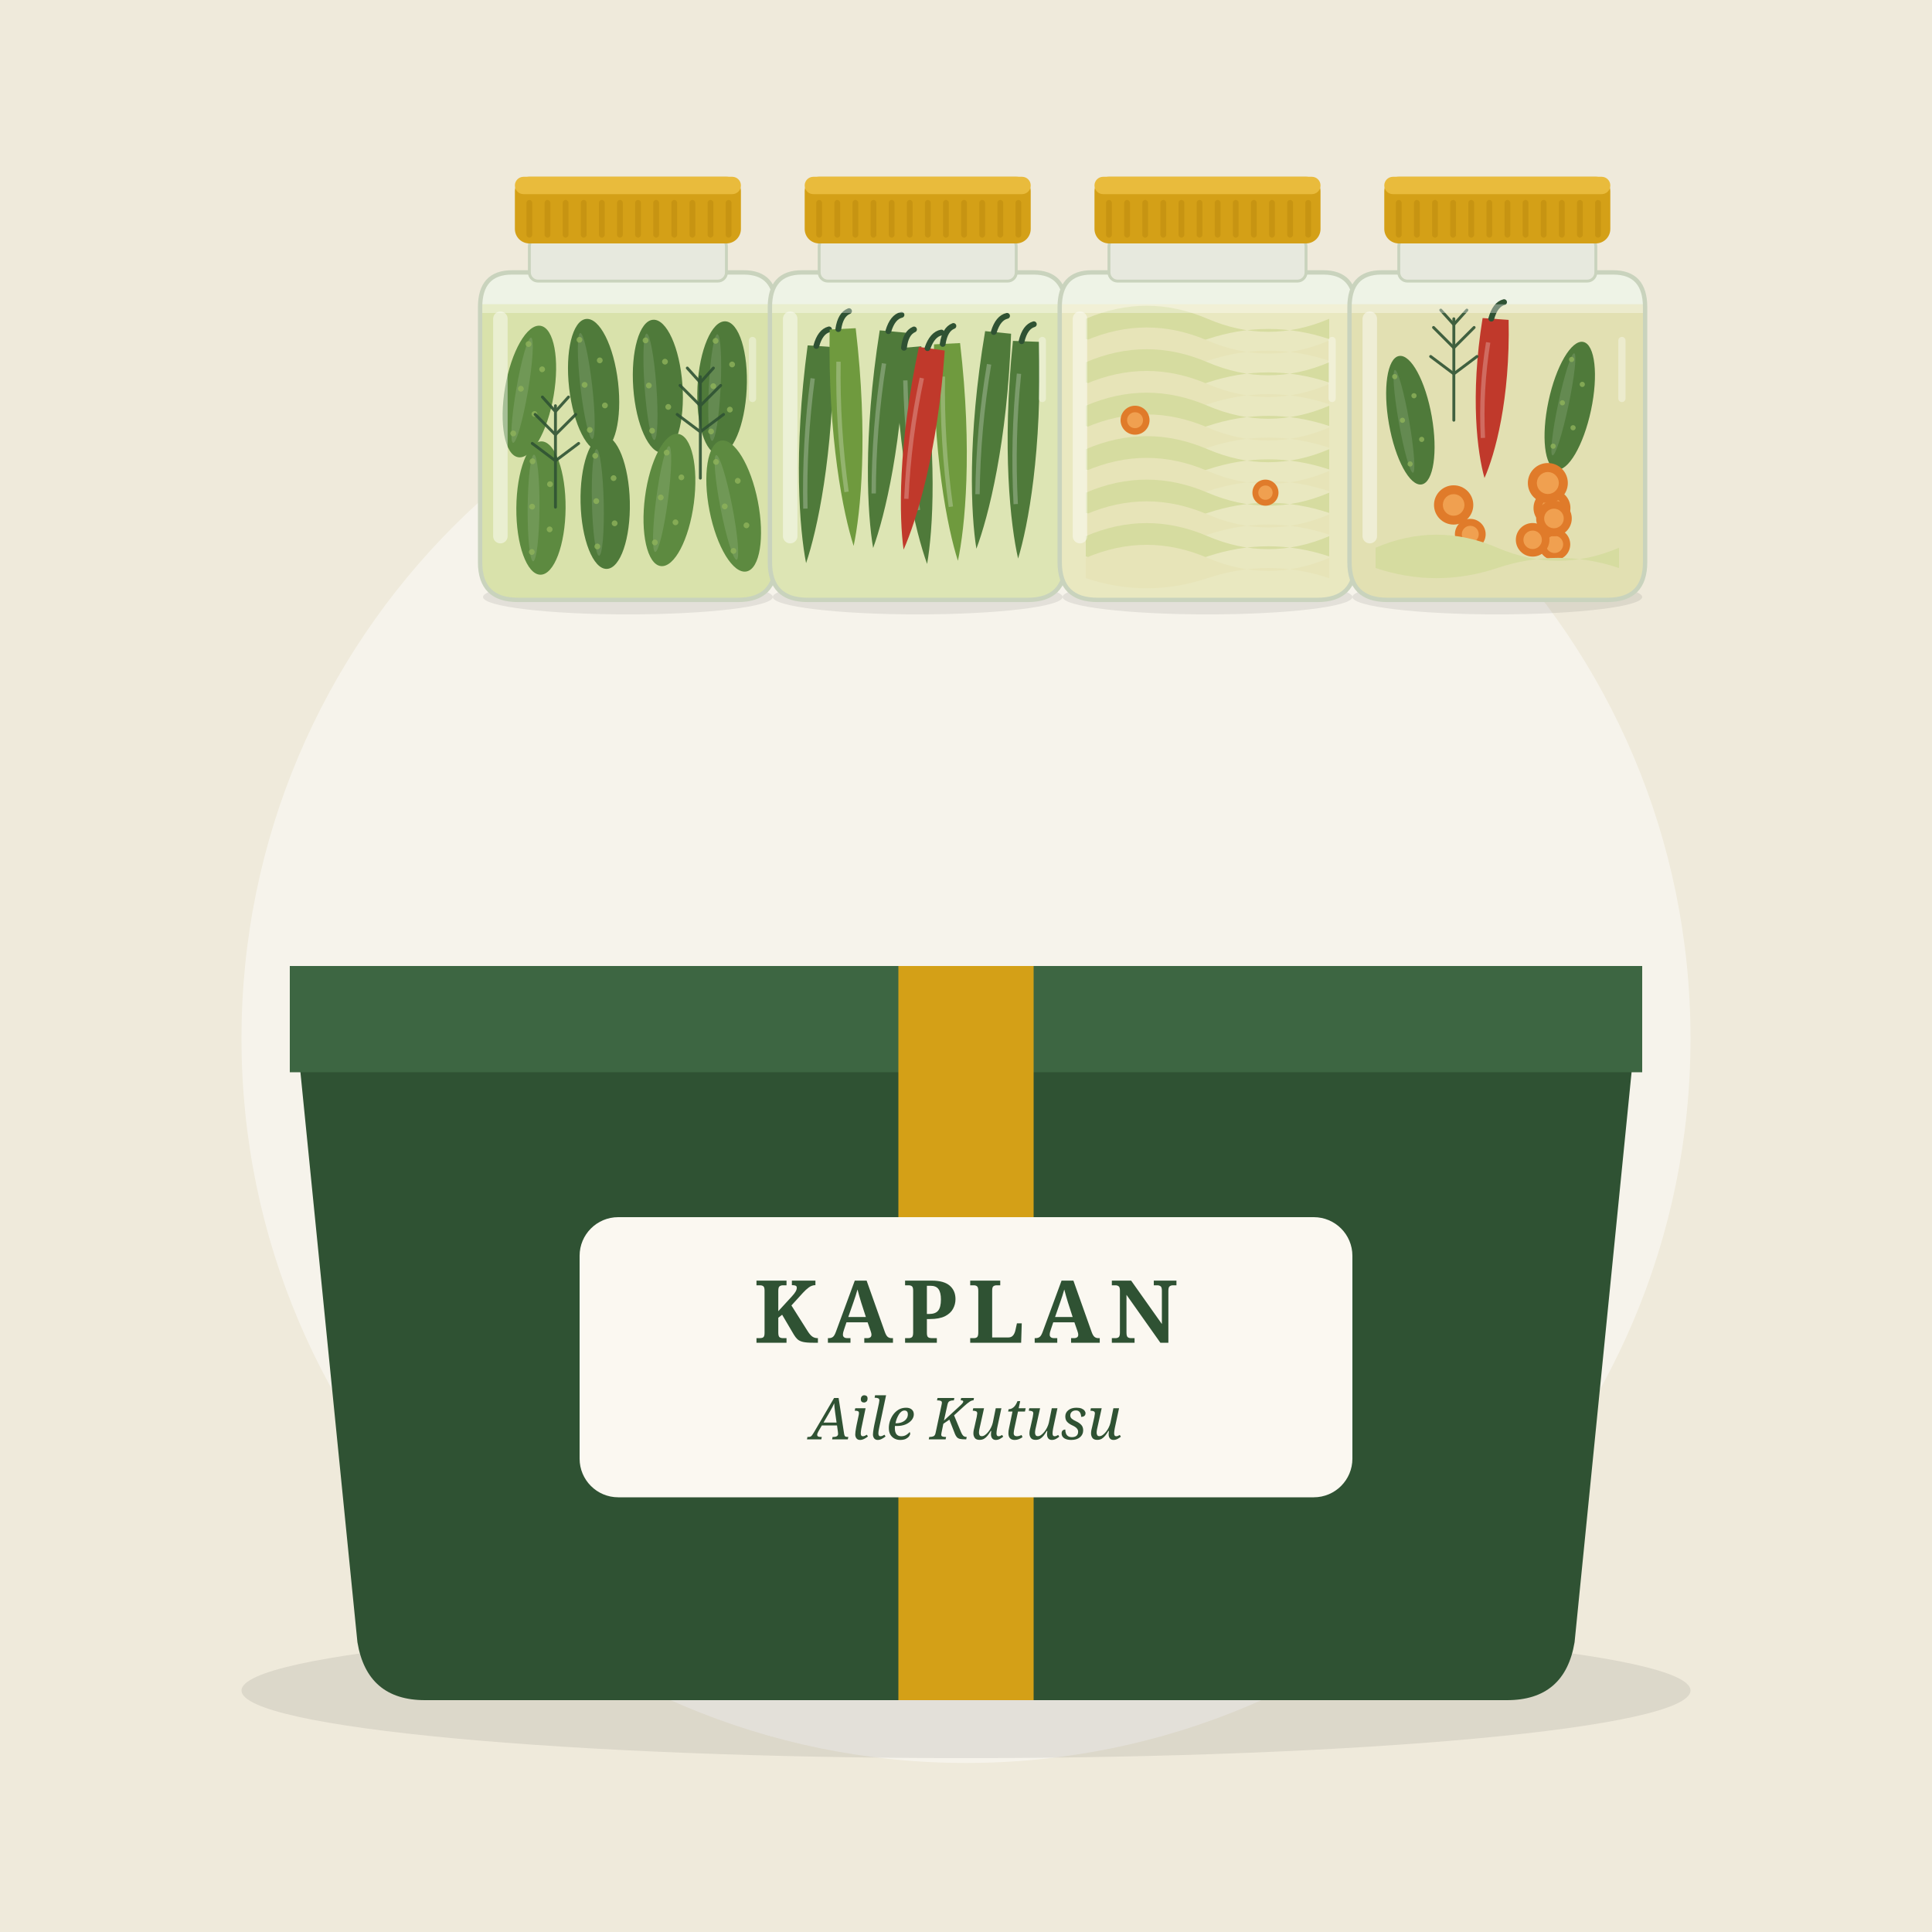
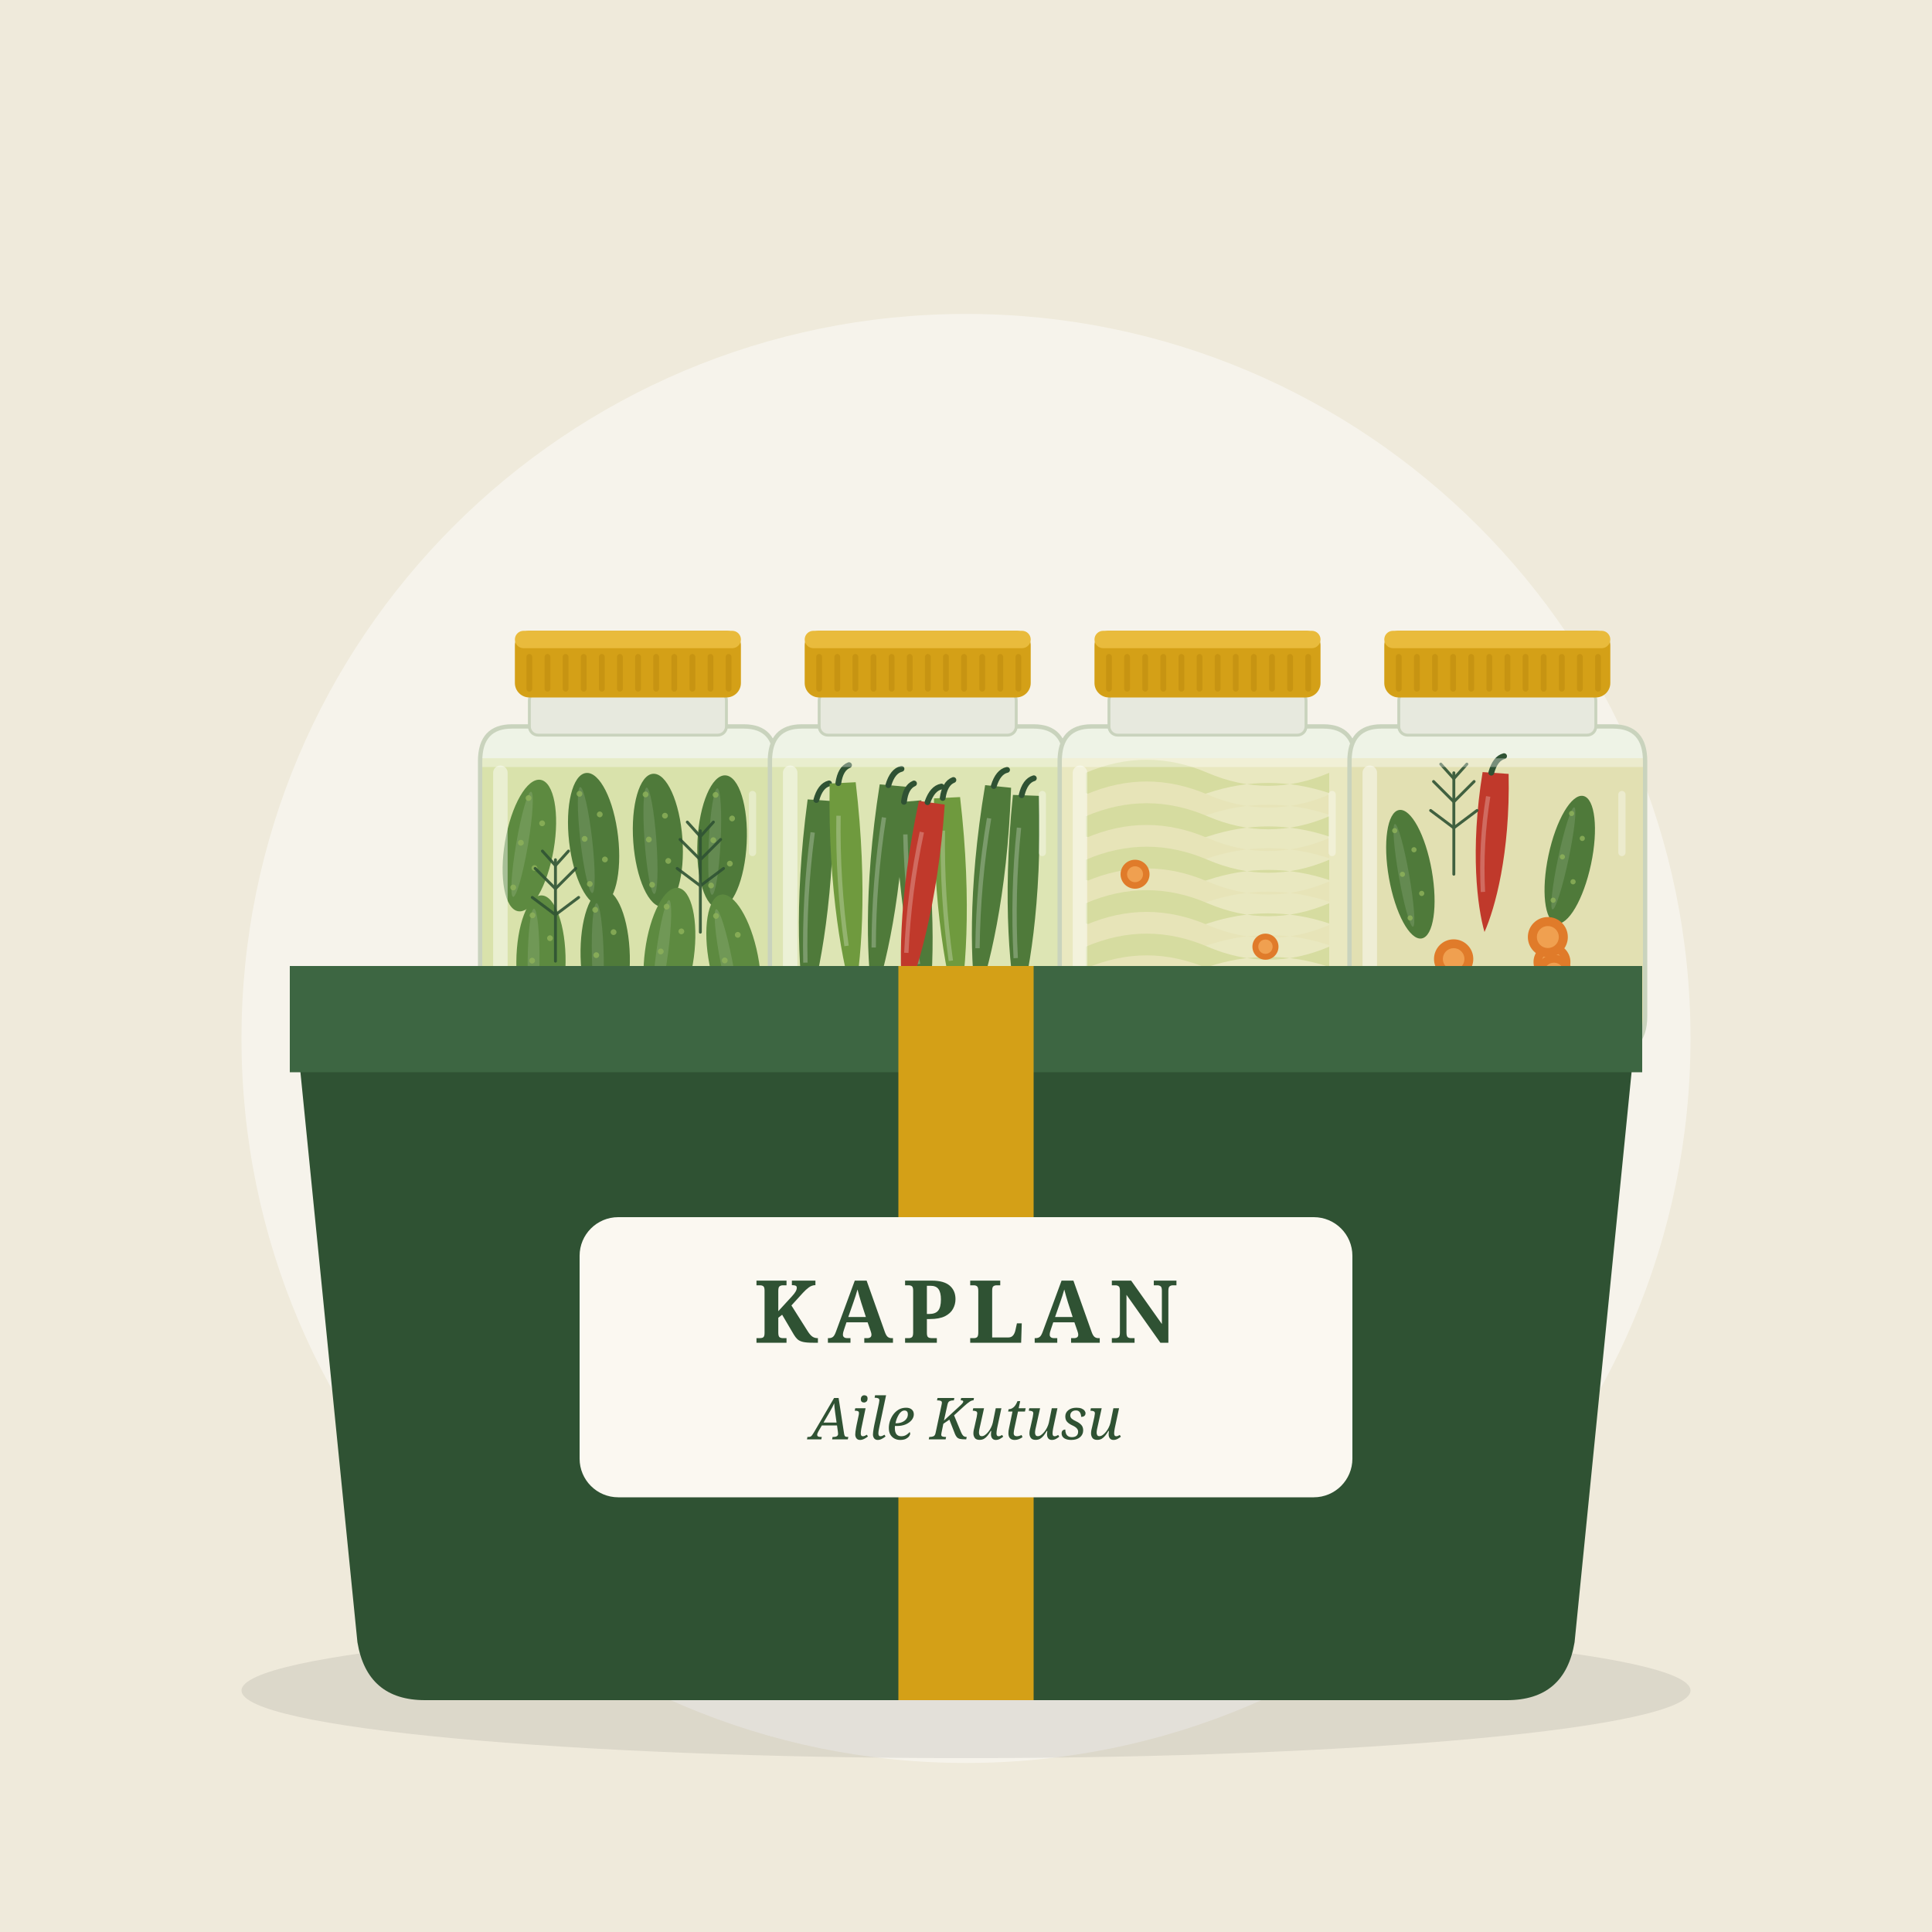
<svg xmlns="http://www.w3.org/2000/svg" viewBox="0 0 400 400" width="400" height="400">
  <rect width="400" height="400" fill="#efeadb" />
  <circle cx="200" cy="215" r="150" fill="#fff" opacity=".45" />
  <g>
    <ellipse cx="200" cy="350" rx="150" ry="14" fill="#000" opacity=".08" />
-     <g transform="translate(70 18) scale(0.3)">
+     <g transform="translate(70 112) scale(0.3)">
      <g>
        <ellipse cx="200" cy="352" rx="100" ry="12" fill="#000" opacity=".08" />
        <clipPath id="jar-salatalik-11">
          <path d="M120 128 h160 q22 0 22 24 v176 q0 26 -26 26 h-152 q-26 0 -26 -26 v-176 q0 -24 22 -24 z" />
        </clipPath>
        <path d="M120 128 h160 q22 0 22 24 v176 q0 26 -26 26 h-152 q-26 0 -26 -26 v-176 q0 -24 22 -24 z" fill="#eef3e6" />
        <g clip-path="url(#jar-salatalik-11)">
          <rect x="96" y="150" width="208" height="210" fill="#c8d47a" opacity=".55" />
          <g transform="rotate(9.706276 132 210.1992)">
            <ellipse cx="132" cy="210.199" rx="17" ry="46" fill="#5d8a40" />
            <ellipse cx="126.9" cy="210.199" rx="4.08" ry="36.8" fill="#fff" opacity=".12" />
            <circle cx="125.9" cy="178.0" r="2.0" fill="#8fb35a" opacity=".8" />
            <circle cx="138.1" cy="193.6" r="2.0" fill="#8fb35a" opacity=".8" />
            <circle cx="125.9" cy="209.3" r="2.0" fill="#8fb35a" opacity=".8" />
            <circle cx="138.1" cy="224.9" r="2.0" fill="#8fb35a" opacity=".8" />
            <circle cx="125.9" cy="240.6" r="2.0" fill="#8fb35a" opacity=".8" />
          </g>
          <g transform="rotate(-6.523045 176.3333 205.8326)">
            <ellipse cx="176.333" cy="205.833" rx="17" ry="46" fill="#4f7a3a" />
            <ellipse cx="171.233" cy="205.833" rx="4.08" ry="36.8" fill="#fff" opacity=".12" />
            <circle cx="170.2" cy="173.6" r="2.0" fill="#8fb35a" opacity=".8" />
            <circle cx="182.5" cy="189.3" r="2.0" fill="#8fb35a" opacity=".8" />
            <circle cx="170.2" cy="204.9" r="2.0" fill="#8fb35a" opacity=".8" />
            <circle cx="182.5" cy="220.6" r="2.0" fill="#8fb35a" opacity=".8" />
            <circle cx="170.2" cy="236.2" r="2.0" fill="#8fb35a" opacity=".8" />
          </g>
          <g transform="rotate(-4.141255 220.6667 206.5586)">
            <ellipse cx="220.667" cy="206.559" rx="17" ry="46" fill="#4f7a3a" />
            <ellipse cx="215.567" cy="206.559" rx="4.08" ry="36.8" fill="#fff" opacity=".12" />
            <circle cx="214.5" cy="174.4" r="2.0" fill="#8fb35a" opacity=".8" />
            <circle cx="226.8" cy="190.0" r="2.0" fill="#8fb35a" opacity=".8" />
            <circle cx="214.5" cy="205.6" r="2.0" fill="#8fb35a" opacity=".8" />
            <circle cx="226.8" cy="221.3" r="2.0" fill="#8fb35a" opacity=".8" />
            <circle cx="214.5" cy="236.9" r="2.0" fill="#8fb35a" opacity=".8" />
          </g>
          <g transform="rotate(2.851646 265 207.7106)">
            <ellipse cx="265" cy="207.711" rx="17" ry="46" fill="#4f7a3a" />
            <ellipse cx="259.9" cy="207.711" rx="4.08" ry="36.8" fill="#fff" opacity=".12" />
            <circle cx="258.9" cy="175.5" r="2.0" fill="#8fb35a" opacity=".8" />
            <circle cx="271.1" cy="191.2" r="2.0" fill="#8fb35a" opacity=".8" />
            <circle cx="258.9" cy="206.8" r="2.0" fill="#8fb35a" opacity=".8" />
            <circle cx="271.1" cy="222.4" r="2.0" fill="#8fb35a" opacity=".8" />
            <circle cx="258.9" cy="238.1" r="2.0" fill="#8fb35a" opacity=".8" />
          </g>
          <g transform="rotate(0.4556584 140 290.6218)">
            <ellipse cx="140" cy="290.622" rx="17" ry="46" fill="#5d8a40" />
            <ellipse cx="134.9" cy="290.622" rx="4.08" ry="36.8" fill="#fff" opacity=".12" />
            <circle cx="133.9" cy="258.4" r="2.0" fill="#8fb35a" opacity=".8" />
            <circle cx="146.1" cy="274.1" r="2.0" fill="#8fb35a" opacity=".8" />
            <circle cx="133.9" cy="289.7" r="2.0" fill="#8fb35a" opacity=".8" />
            <circle cx="146.1" cy="305.3" r="2.0" fill="#8fb35a" opacity=".8" />
            <circle cx="133.9" cy="321.0" r="2.0" fill="#8fb35a" opacity=".8" />
          </g>
          <g transform="rotate(-1.329218 184.3333 286.6256)">
            <ellipse cx="184.333" cy="286.626" rx="17" ry="46" fill="#4f7a3a" />
            <ellipse cx="179.233" cy="286.626" rx="4.08" ry="36.8" fill="#fff" opacity=".12" />
            <circle cx="178.2" cy="254.4" r="2.0" fill="#8fb35a" opacity=".8" />
            <circle cx="190.5" cy="270.1" r="2.0" fill="#8fb35a" opacity=".8" />
            <circle cx="178.2" cy="285.7" r="2.0" fill="#8fb35a" opacity=".8" />
            <circle cx="190.5" cy="301.3" r="2.0" fill="#8fb35a" opacity=".8" />
            <circle cx="178.2" cy="317.0" r="2.0" fill="#8fb35a" opacity=".8" />
          </g>
          <g transform="rotate(7.497016 228.6667 285.0553)">
            <ellipse cx="228.667" cy="285.055" rx="17" ry="46" fill="#5d8a40" />
            <ellipse cx="223.567" cy="285.055" rx="4.08" ry="36.8" fill="#fff" opacity=".12" />
            <circle cx="222.5" cy="252.9" r="2.0" fill="#8fb35a" opacity=".8" />
            <circle cx="234.8" cy="268.5" r="2.0" fill="#8fb35a" opacity=".8" />
            <circle cx="222.5" cy="284.1" r="2.0" fill="#8fb35a" opacity=".8" />
            <circle cx="234.8" cy="299.8" r="2.0" fill="#8fb35a" opacity=".8" />
            <circle cx="222.5" cy="315.4" r="2.0" fill="#8fb35a" opacity=".8" />
          </g>
          <g transform="rotate(-11.06564 273 289.2443)">
            <ellipse cx="273" cy="289.244" rx="17" ry="46" fill="#5d8a40" />
            <ellipse cx="267.9" cy="289.244" rx="4.08" ry="36.8" fill="#fff" opacity=".12" />
            <circle cx="266.9" cy="257.0" r="2.0" fill="#8fb35a" opacity=".8" />
            <circle cx="279.1" cy="272.7" r="2.0" fill="#8fb35a" opacity=".8" />
            <circle cx="266.9" cy="288.3" r="2.0" fill="#8fb35a" opacity=".8" />
            <circle cx="279.1" cy="304.0" r="2.0" fill="#8fb35a" opacity=".8" />
            <circle cx="266.9" cy="319.6" r="2.0" fill="#8fb35a" opacity=".8" />
          </g>
          <g stroke="#2f5233" stroke-width="2" fill="none" stroke-linecap="round" opacity=".9">
            <path d="M150 290 L 150 220" />
            <path d="M150 240 l -14 -14 M150 240 l 14 -14 M150 258 l -16 -12 M150 258 l 16 -12 M150 224 l -9 -10 M150 224 l 9 -10" />
          </g>
          <g stroke="#2f5233" stroke-width="2" fill="none" stroke-linecap="round" opacity=".9">
            <path d="M250 270 L 250 200" />
            <path d="M250 220 l -14 -14 M250 220 l 14 -14 M250 238 l -16 -12 M250 238 l 16 -12 M250 204 l -9 -10 M250 204 l 9 -10" />
          </g>
          <rect x="96" y="150" width="208" height="6" fill="#fff" opacity=".35" />
        </g>
        <path d="M120 128 h160 q22 0 22 24 v176 q0 26 -26 26 h-152 q-26 0 -26 -26 v-176 q0 -24 22 -24 z" fill="none" stroke="#c9d3bd" stroke-width="3" />
        <path d="M112 160 v150" stroke="#fff" stroke-width="10" stroke-linecap="round" opacity=".45" />
        <path d="M286 175 v40" stroke="#fff" stroke-width="5" stroke-linecap="round" opacity=".35" />
        <rect x="132" y="104" width="136" height="30" rx="6" fill="#e7e9de" stroke="#c9d3bd" stroke-width="2" />
        <rect x="122" y="62" width="156" height="46" rx="10" fill="#d4a017" />
        <rect x="122" y="62" width="156" height="12" rx="6" fill="#e9bb3c" />
        <rect x="130" y="78" width="4" height="26" rx="2" fill="#b8860b" opacity=".45" />
        <rect x="142.5" y="78" width="4" height="26" rx="2" fill="#b8860b" opacity=".45" />
        <rect x="155" y="78" width="4" height="26" rx="2" fill="#b8860b" opacity=".45" />
        <rect x="167.5" y="78" width="4" height="26" rx="2" fill="#b8860b" opacity=".45" />
        <rect x="180" y="78" width="4" height="26" rx="2" fill="#b8860b" opacity=".45" />
        <rect x="192.5" y="78" width="4" height="26" rx="2" fill="#b8860b" opacity=".45" />
        <rect x="205" y="78" width="4" height="26" rx="2" fill="#b8860b" opacity=".45" />
        <rect x="217.5" y="78" width="4" height="26" rx="2" fill="#b8860b" opacity=".45" />
        <rect x="230" y="78" width="4" height="26" rx="2" fill="#b8860b" opacity=".45" />
        <rect x="242.5" y="78" width="4" height="26" rx="2" fill="#b8860b" opacity=".45" />
        <rect x="255" y="78" width="4" height="26" rx="2" fill="#b8860b" opacity=".45" />
        <rect x="267.5" y="78" width="4" height="26" rx="2" fill="#b8860b" opacity=".45" />
        <path d="M118 70 q 82 -34 164 0" fill="none" stroke="#2f5233" stroke-width="0" />
      </g>
    </g>
-     <g transform="translate(130 18) scale(0.3)">
+     <g transform="translate(130 112) scale(0.3)">
      <g>
        <ellipse cx="200" cy="352" rx="100" ry="12" fill="#000" opacity=".08" />
        <clipPath id="jar-acibiber-12">
          <path d="M120 128 h160 q22 0 22 24 v176 q0 26 -26 26 h-152 q-26 0 -26 -26 v-176 q0 -24 22 -24 z" />
        </clipPath>
        <path d="M120 128 h160 q22 0 22 24 v176 q0 26 -26 26 h-152 q-26 0 -26 -26 v-176 q0 -24 22 -24 z" fill="#eef3e6" />
        <g clip-path="url(#jar-acibiber-12)">
          <rect x="96" y="150" width="208" height="210" fill="#cfd98a" opacity=".55" />
          <g transform="rotate(3.845405 128 253.7954)">
            <path d="M119 178.795 C 114 253.795, 122 306.295, 128 328.795 C 134 306.295, 142 253.795, 137 178.795 Z" fill="#4f7a3a" />
            <path d="M125 178.795 q 2 -10 8 -12" stroke="#2f5233" stroke-width="4" fill="none" stroke-linecap="round" />
            <path d="M124 201.295 q -3 45 1 90" stroke="#fff" stroke-opacity=".25" stroke-width="3" fill="none" />
          </g>
          <g transform="rotate(-2.894376 152 241.8624)">
            <path d="M143 166.862 C 138 241.862, 146 294.362, 152 316.862 C 158 294.362, 166 241.862, 161 166.862 Z" fill="#6f9a3e" />
            <path d="M149 166.862 q 2 -10 8 -12" stroke="#2f5233" stroke-width="4" fill="none" stroke-linecap="round" />
            <path d="M148 189.362 q -3 45 1 90" stroke="#fff" stroke-opacity=".25" stroke-width="3" fill="none" />
          </g>
          <g transform="rotate(5.164198 176 243.4891)">
            <path d="M167 168.489 C 162 243.489, 170 295.989, 176 318.489 C 182 295.989, 190 243.489, 185 168.489 Z" fill="#4f7a3a" />
            <path d="M173 168.489 q 2 -10 8 -12" stroke="#2f5233" stroke-width="4" fill="none" stroke-linecap="round" />
            <path d="M172 190.989 q -3 45 1 90" stroke="#fff" stroke-opacity=".25" stroke-width="3" fill="none" />
          </g>
          <g transform="rotate(-4.966529 200 254.478)">
            <path d="M191 179.478 C 186 254.478, 194 306.978, 200 329.478 C 206 306.978, 214 254.478, 209 179.478 Z" fill="#4f7a3a" />
            <path d="M197 179.478 q 2 -10 8 -12" stroke="#2f5233" stroke-width="4" fill="none" stroke-linecap="round" />
            <path d="M196 201.978 q -3 45 1 90" stroke="#fff" stroke-opacity=".25" stroke-width="3" fill="none" />
          </g>
          <g transform="rotate(-2.866804 224 252.1129)">
            <path d="M215 177.113 C 210 252.113, 218 304.613, 224 327.113 C 230 304.613, 238 252.113, 233 177.113 Z" fill="#6f9a3e" />
            <path d="M221 177.113 q 2 -10 8 -12" stroke="#2f5233" stroke-width="4" fill="none" stroke-linecap="round" />
            <path d="M220 199.613 q -3 45 1 90" stroke="#fff" stroke-opacity=".25" stroke-width="3" fill="none" />
          </g>
          <g transform="rotate(5.734979 248 244.0483)">
            <path d="M239 169.048 C 234 244.048, 242 296.548, 248 319.048 C 254 296.548, 262 244.048, 257 169.048 Z" fill="#4f7a3a" />
            <path d="M245 169.048 q 2 -10 8 -12" stroke="#2f5233" stroke-width="4" fill="none" stroke-linecap="round" />
            <path d="M244 191.548 q -3 45 1 90" stroke="#fff" stroke-opacity=".25" stroke-width="3" fill="none" />
          </g>
          <g transform="rotate(2.073388 272 250.5309)">
            <path d="M263 175.531 C 258 250.531, 266 303.031, 272 325.531 C 278 303.031, 286 250.531, 281 175.531 Z" fill="#4f7a3a" />
            <path d="M269 175.531 q 2 -10 8 -12" stroke="#2f5233" stroke-width="4" fill="none" stroke-linecap="round" />
            <path d="M268 198.031 q -3 45 1 90" stroke="#fff" stroke-opacity=".25" stroke-width="3" fill="none" />
          </g>
          <g transform="rotate(8 200 250)">
            <path d="M191 180 C 186 250, 194 299, 200 320 C 206 299, 214 250, 209 180 Z" fill="#c0392b" />
            <path d="M197 180 q 2 -10 8 -12" stroke="#2f5233" stroke-width="4" fill="none" stroke-linecap="round" />
            <path d="M196 201 q -3 42 1 84" stroke="#fff" stroke-opacity=".25" stroke-width="3" fill="none" />
          </g>
          <rect x="96" y="150" width="208" height="6" fill="#fff" opacity=".35" />
        </g>
        <path d="M120 128 h160 q22 0 22 24 v176 q0 26 -26 26 h-152 q-26 0 -26 -26 v-176 q0 -24 22 -24 z" fill="none" stroke="#c9d3bd" stroke-width="3" />
        <path d="M112 160 v150" stroke="#fff" stroke-width="10" stroke-linecap="round" opacity=".45" />
        <path d="M286 175 v40" stroke="#fff" stroke-width="5" stroke-linecap="round" opacity=".35" />
        <rect x="132" y="104" width="136" height="30" rx="6" fill="#e7e9de" stroke="#c9d3bd" stroke-width="2" />
        <rect x="122" y="62" width="156" height="46" rx="10" fill="#d4a017" />
        <rect x="122" y="62" width="156" height="12" rx="6" fill="#e9bb3c" />
        <rect x="130" y="78" width="4" height="26" rx="2" fill="#b8860b" opacity=".45" />
        <rect x="142.5" y="78" width="4" height="26" rx="2" fill="#b8860b" opacity=".45" />
        <rect x="155" y="78" width="4" height="26" rx="2" fill="#b8860b" opacity=".45" />
        <rect x="167.5" y="78" width="4" height="26" rx="2" fill="#b8860b" opacity=".45" />
        <rect x="180" y="78" width="4" height="26" rx="2" fill="#b8860b" opacity=".45" />
        <rect x="192.5" y="78" width="4" height="26" rx="2" fill="#b8860b" opacity=".45" />
        <rect x="205" y="78" width="4" height="26" rx="2" fill="#b8860b" opacity=".45" />
        <rect x="217.5" y="78" width="4" height="26" rx="2" fill="#b8860b" opacity=".45" />
        <rect x="230" y="78" width="4" height="26" rx="2" fill="#b8860b" opacity=".45" />
        <rect x="242.5" y="78" width="4" height="26" rx="2" fill="#b8860b" opacity=".45" />
        <rect x="255" y="78" width="4" height="26" rx="2" fill="#b8860b" opacity=".45" />
        <rect x="267.5" y="78" width="4" height="26" rx="2" fill="#b8860b" opacity=".45" />
        <path d="M118 70 q 82 -34 164 0" fill="none" stroke="#2f5233" stroke-width="0" />
      </g>
    </g>
-     <g transform="translate(190 18) scale(0.3)">
+     <g transform="translate(190 112) scale(0.3)">
      <g>
        <ellipse cx="200" cy="352" rx="100" ry="12" fill="#000" opacity=".08" />
        <clipPath id="jar-lahana-13">
          <path d="M120 128 h160 q22 0 22 24 v176 q0 26 -26 26 h-152 q-26 0 -26 -26 v-176 q0 -24 22 -24 z" />
        </clipPath>
        <path d="M120 128 h160 q22 0 22 24 v176 q0 26 -26 26 h-152 q-26 0 -26 -26 v-176 q0 -24 22 -24 z" fill="#eef3e6" />
        <g clip-path="url(#jar-lahana-13)">
          <rect x="96" y="150" width="208" height="210" fill="#e6dfa0" opacity=".55" />
          <path d="M116 160 q 42 -18 84 0 t 84 0 l 0 14 q -42 -14 -84 0 t -84 0 z" fill="#d6dca0" />
          <path d="M116 175 q 42 -18 84 0 t 84 0 l 0 14 q -42 -14 -84 0 t -84 0 z" fill="#e7e4b8" />
          <path d="M116 190 q 42 -18 84 0 t 84 0 l 0 14 q -42 -14 -84 0 t -84 0 z" fill="#d6dca0" />
          <path d="M116 205 q 42 -18 84 0 t 84 0 l 0 14 q -42 -14 -84 0 t -84 0 z" fill="#e7e4b8" />
          <path d="M116 220 q 42 -18 84 0 t 84 0 l 0 14 q -42 -14 -84 0 t -84 0 z" fill="#d6dca0" />
          <path d="M116 235 q 42 -18 84 0 t 84 0 l 0 14 q -42 -14 -84 0 t -84 0 z" fill="#e7e4b8" />
          <path d="M116 250 q 42 -18 84 0 t 84 0 l 0 14 q -42 -14 -84 0 t -84 0 z" fill="#d6dca0" />
          <path d="M116 265 q 42 -18 84 0 t 84 0 l 0 14 q -42 -14 -84 0 t -84 0 z" fill="#e7e4b8" />
          <path d="M116 280 q 42 -18 84 0 t 84 0 l 0 14 q -42 -14 -84 0 t -84 0 z" fill="#d6dca0" />
          <path d="M116 295 q 42 -18 84 0 t 84 0 l 0 14 q -42 -14 -84 0 t -84 0 z" fill="#e7e4b8" />
          <path d="M116 310 q 42 -18 84 0 t 84 0 l 0 14 q -42 -14 -84 0 t -84 0 z" fill="#d6dca0" />
          <path d="M116 325 q 42 -18 84 0 t 84 0 l 0 14 q -42 -14 -84 0 t -84 0 z" fill="#e7e4b8" />
          <g>
            <circle cx="150" cy="230" r="10" fill="#e07b2a" />
            <circle cx="150" cy="230" r="5.5" fill="#f0a050" />
          </g>
          <g>
            <circle cx="240" cy="280" r="9" fill="#e07b2a" />
            <circle cx="240" cy="280" r="4.95" fill="#f0a050" />
          </g>
          <rect x="96" y="150" width="208" height="6" fill="#fff" opacity=".35" />
        </g>
        <path d="M120 128 h160 q22 0 22 24 v176 q0 26 -26 26 h-152 q-26 0 -26 -26 v-176 q0 -24 22 -24 z" fill="none" stroke="#c9d3bd" stroke-width="3" />
        <path d="M112 160 v150" stroke="#fff" stroke-width="10" stroke-linecap="round" opacity=".45" />
        <path d="M286 175 v40" stroke="#fff" stroke-width="5" stroke-linecap="round" opacity=".35" />
        <rect x="132" y="104" width="136" height="30" rx="6" fill="#e7e9de" stroke="#c9d3bd" stroke-width="2" />
        <rect x="122" y="62" width="156" height="46" rx="10" fill="#d4a017" />
        <rect x="122" y="62" width="156" height="12" rx="6" fill="#e9bb3c" />
        <rect x="130" y="78" width="4" height="26" rx="2" fill="#b8860b" opacity=".45" />
        <rect x="142.5" y="78" width="4" height="26" rx="2" fill="#b8860b" opacity=".45" />
        <rect x="155" y="78" width="4" height="26" rx="2" fill="#b8860b" opacity=".45" />
        <rect x="167.5" y="78" width="4" height="26" rx="2" fill="#b8860b" opacity=".45" />
        <rect x="180" y="78" width="4" height="26" rx="2" fill="#b8860b" opacity=".45" />
        <rect x="192.5" y="78" width="4" height="26" rx="2" fill="#b8860b" opacity=".45" />
        <rect x="205" y="78" width="4" height="26" rx="2" fill="#b8860b" opacity=".45" />
        <rect x="217.5" y="78" width="4" height="26" rx="2" fill="#b8860b" opacity=".45" />
        <rect x="230" y="78" width="4" height="26" rx="2" fill="#b8860b" opacity=".45" />
        <rect x="242.5" y="78" width="4" height="26" rx="2" fill="#b8860b" opacity=".45" />
        <rect x="255" y="78" width="4" height="26" rx="2" fill="#b8860b" opacity=".45" />
        <rect x="267.5" y="78" width="4" height="26" rx="2" fill="#b8860b" opacity=".45" />
        <path d="M118 70 q 82 -34 164 0" fill="none" stroke="#2f5233" stroke-width="0" />
      </g>
    </g>
-     <g transform="translate(250 18) scale(0.3)">
+     <g transform="translate(250 112) scale(0.3)">
      <g>
        <ellipse cx="200" cy="352" rx="100" ry="12" fill="#000" opacity=".08" />
        <clipPath id="jar-karisik-14">
          <path d="M120 128 h160 q22 0 22 24 v176 q0 26 -26 26 h-152 q-26 0 -26 -26 v-176 q0 -24 22 -24 z" />
        </clipPath>
        <path d="M120 128 h160 q22 0 22 24 v176 q0 26 -26 26 h-152 q-26 0 -26 -26 v-176 q0 -24 22 -24 z" fill="#eef3e6" />
        <g clip-path="url(#jar-karisik-14)">
          <rect x="96" y="150" width="208" height="210" fill="#d9cf86" opacity=".55" />
          <g transform="rotate(-10 140 230)">
            <ellipse cx="140" cy="230" rx="15" ry="45" fill="#4f7a3a" />
            <ellipse cx="135.5" cy="230" rx="3.6" ry="36" fill="#fff" opacity=".12" />
            <circle cx="134.6" cy="198.5" r="1.8" fill="#8fb35a" opacity=".8" />
            <circle cx="145.4" cy="213.8" r="1.8" fill="#8fb35a" opacity=".8" />
            <circle cx="134.6" cy="229.1" r="1.8" fill="#8fb35a" opacity=".8" />
            <circle cx="145.4" cy="244.4" r="1.8" fill="#8fb35a" opacity=".8" />
            <circle cx="134.6" cy="259.7" r="1.8" fill="#8fb35a" opacity=".8" />
          </g>
          <g transform="rotate(12 250 220)">
            <ellipse cx="250" cy="220" rx="15" ry="45" fill="#4f7a3a" />
            <ellipse cx="245.5" cy="220" rx="3.6" ry="36" fill="#fff" opacity=".12" />
            <circle cx="244.6" cy="188.5" r="1.8" fill="#8fb35a" opacity=".8" />
            <circle cx="255.4" cy="203.8" r="1.8" fill="#8fb35a" opacity=".8" />
            <circle cx="244.6" cy="219.1" r="1.8" fill="#8fb35a" opacity=".8" />
            <circle cx="255.4" cy="234.4" r="1.8" fill="#8fb35a" opacity=".8" />
            <circle cx="244.6" cy="249.7" r="1.8" fill="#8fb35a" opacity=".8" />
          </g>
          <g transform="rotate(4 195 215)">
            <path d="M186 160 C 181 215, 189 253.5, 195 270 C 201 253.5, 209 215, 204 160 Z" fill="#c0392b" />
            <path d="M192 160 q 2 -10 8 -12" stroke="#2f5233" stroke-width="4" fill="none" stroke-linecap="round" />
            <path d="M191 176.5 q -3 33 1 66" stroke="#fff" stroke-opacity=".25" stroke-width="3" fill="none" />
          </g>
          <g>
            <circle cx="237.731" cy="290.608" r="12.737" fill="#e07b2a" />
            <circle cx="237.731" cy="290.608" r="7.005" fill="#f0a050" />
          </g>
          <g>
            <circle cx="234.881" cy="273.348" r="13.797" fill="#e07b2a" />
            <circle cx="234.881" cy="273.348" r="7.588" fill="#f0a050" />
          </g>
          <g>
            <circle cx="239.485" cy="315.694" r="10.849" fill="#e07b2a" />
            <circle cx="239.485" cy="315.694" r="5.967" fill="#f0a050" />
          </g>
          <g>
            <circle cx="169.876" cy="288.48" r="13.557" fill="#e07b2a" />
            <circle cx="169.876" cy="288.48" r="7.456" fill="#f0a050" />
          </g>
          <g>
            <circle cx="224.387" cy="312.539" r="11.59" fill="#e07b2a" />
            <circle cx="224.387" cy="312.539" r="6.375" fill="#f0a050" />
          </g>
          <g>
            <circle cx="181.351" cy="308.705" r="10.614" fill="#e07b2a" />
            <circle cx="181.351" cy="308.705" r="5.837" fill="#f0a050" />
          </g>
          <g>
            <circle cx="239.103" cy="297.811" r="12.294" fill="#e07b2a" />
            <circle cx="239.103" cy="297.811" r="6.762" fill="#f0a050" />
          </g>
          <path d="M116 318 q 42 -18 84 0 t 84 0 l 0 14 q -42 -14 -84 0 t -84 0 z" fill="#d6dca0" />
          <g stroke="#2f5233" stroke-width="2" fill="none" stroke-linecap="round" opacity=".9">
            <path d="M170 230 L 170 160" />
            <path d="M170 180 l -14 -14 M170 180 l 14 -14 M170 198 l -16 -12 M170 198 l 16 -12 M170 164 l -9 -10 M170 164 l 9 -10" />
          </g>
          <rect x="96" y="150" width="208" height="6" fill="#fff" opacity=".35" />
        </g>
        <path d="M120 128 h160 q22 0 22 24 v176 q0 26 -26 26 h-152 q-26 0 -26 -26 v-176 q0 -24 22 -24 z" fill="none" stroke="#c9d3bd" stroke-width="3" />
        <path d="M112 160 v150" stroke="#fff" stroke-width="10" stroke-linecap="round" opacity=".45" />
        <path d="M286 175 v40" stroke="#fff" stroke-width="5" stroke-linecap="round" opacity=".35" />
        <rect x="132" y="104" width="136" height="30" rx="6" fill="#e7e9de" stroke="#c9d3bd" stroke-width="2" />
        <rect x="122" y="62" width="156" height="46" rx="10" fill="#d4a017" />
        <rect x="122" y="62" width="156" height="12" rx="6" fill="#e9bb3c" />
        <rect x="130" y="78" width="4" height="26" rx="2" fill="#b8860b" opacity=".45" />
        <rect x="142.5" y="78" width="4" height="26" rx="2" fill="#b8860b" opacity=".45" />
        <rect x="155" y="78" width="4" height="26" rx="2" fill="#b8860b" opacity=".45" />
        <rect x="167.5" y="78" width="4" height="26" rx="2" fill="#b8860b" opacity=".45" />
        <rect x="180" y="78" width="4" height="26" rx="2" fill="#b8860b" opacity=".45" />
        <rect x="192.5" y="78" width="4" height="26" rx="2" fill="#b8860b" opacity=".45" />
        <rect x="205" y="78" width="4" height="26" rx="2" fill="#b8860b" opacity=".45" />
        <rect x="217.5" y="78" width="4" height="26" rx="2" fill="#b8860b" opacity=".45" />
        <rect x="230" y="78" width="4" height="26" rx="2" fill="#b8860b" opacity=".45" />
        <rect x="242.5" y="78" width="4" height="26" rx="2" fill="#b8860b" opacity=".45" />
        <rect x="255" y="78" width="4" height="26" rx="2" fill="#b8860b" opacity=".45" />
        <rect x="267.5" y="78" width="4" height="26" rx="2" fill="#b8860b" opacity=".45" />
        <path d="M118 70 q 82 -34 164 0" fill="none" stroke="#2f5233" stroke-width="0" />
      </g>
    </g>
    <path d="M60 200 h280 l-14 140 q-2 12 -14 12 h-224 q-12 0 -14 -12 z" fill="#2f5233" />
    <path d="M60 200 h280 v22 h-280 z" fill="#3d6642" />
    <rect x="186" y="200" width="28" height="152" fill="#d4a017" />
    <rect x="120" y="252" width="160" height="58" rx="8" fill="#fbf8f1" />
    <text x="200" y="278" text-anchor="middle" font-family="Georgia, serif" font-size="18" font-weight="700" letter-spacing="2" fill="#2f5233">KAPLAN</text>
    <text x="200" y="298" text-anchor="middle" font-family="Georgia, serif" font-size="12" font-style="italic" fill="#2f5233">Aile Kutusu</text>
  </g>
</svg>
